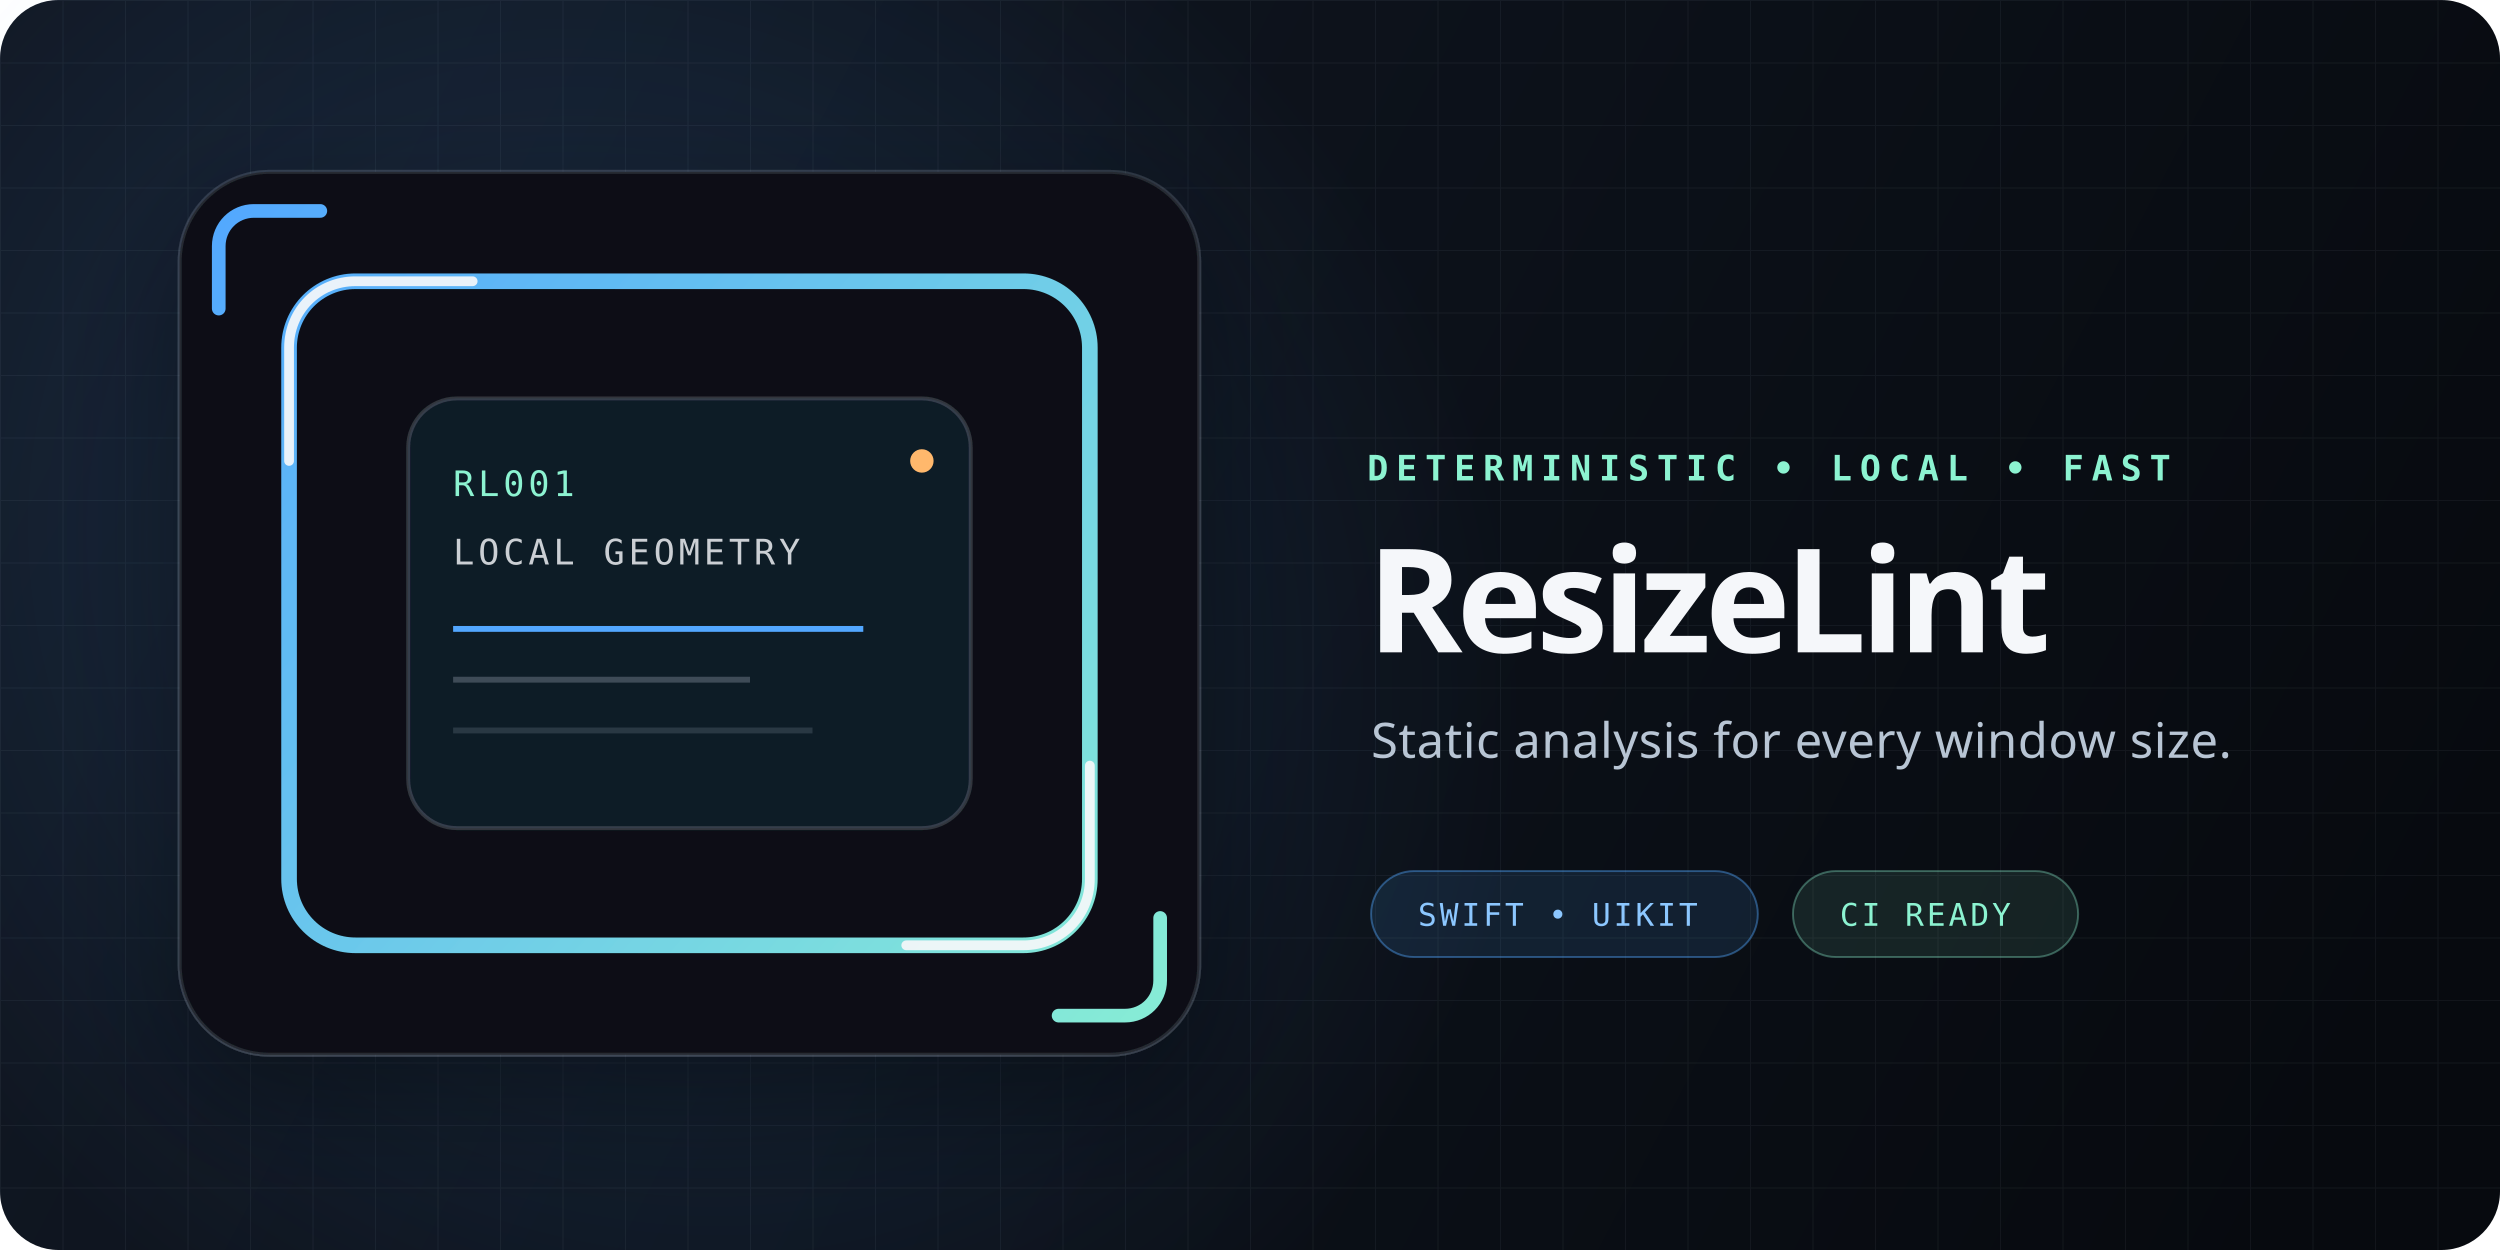
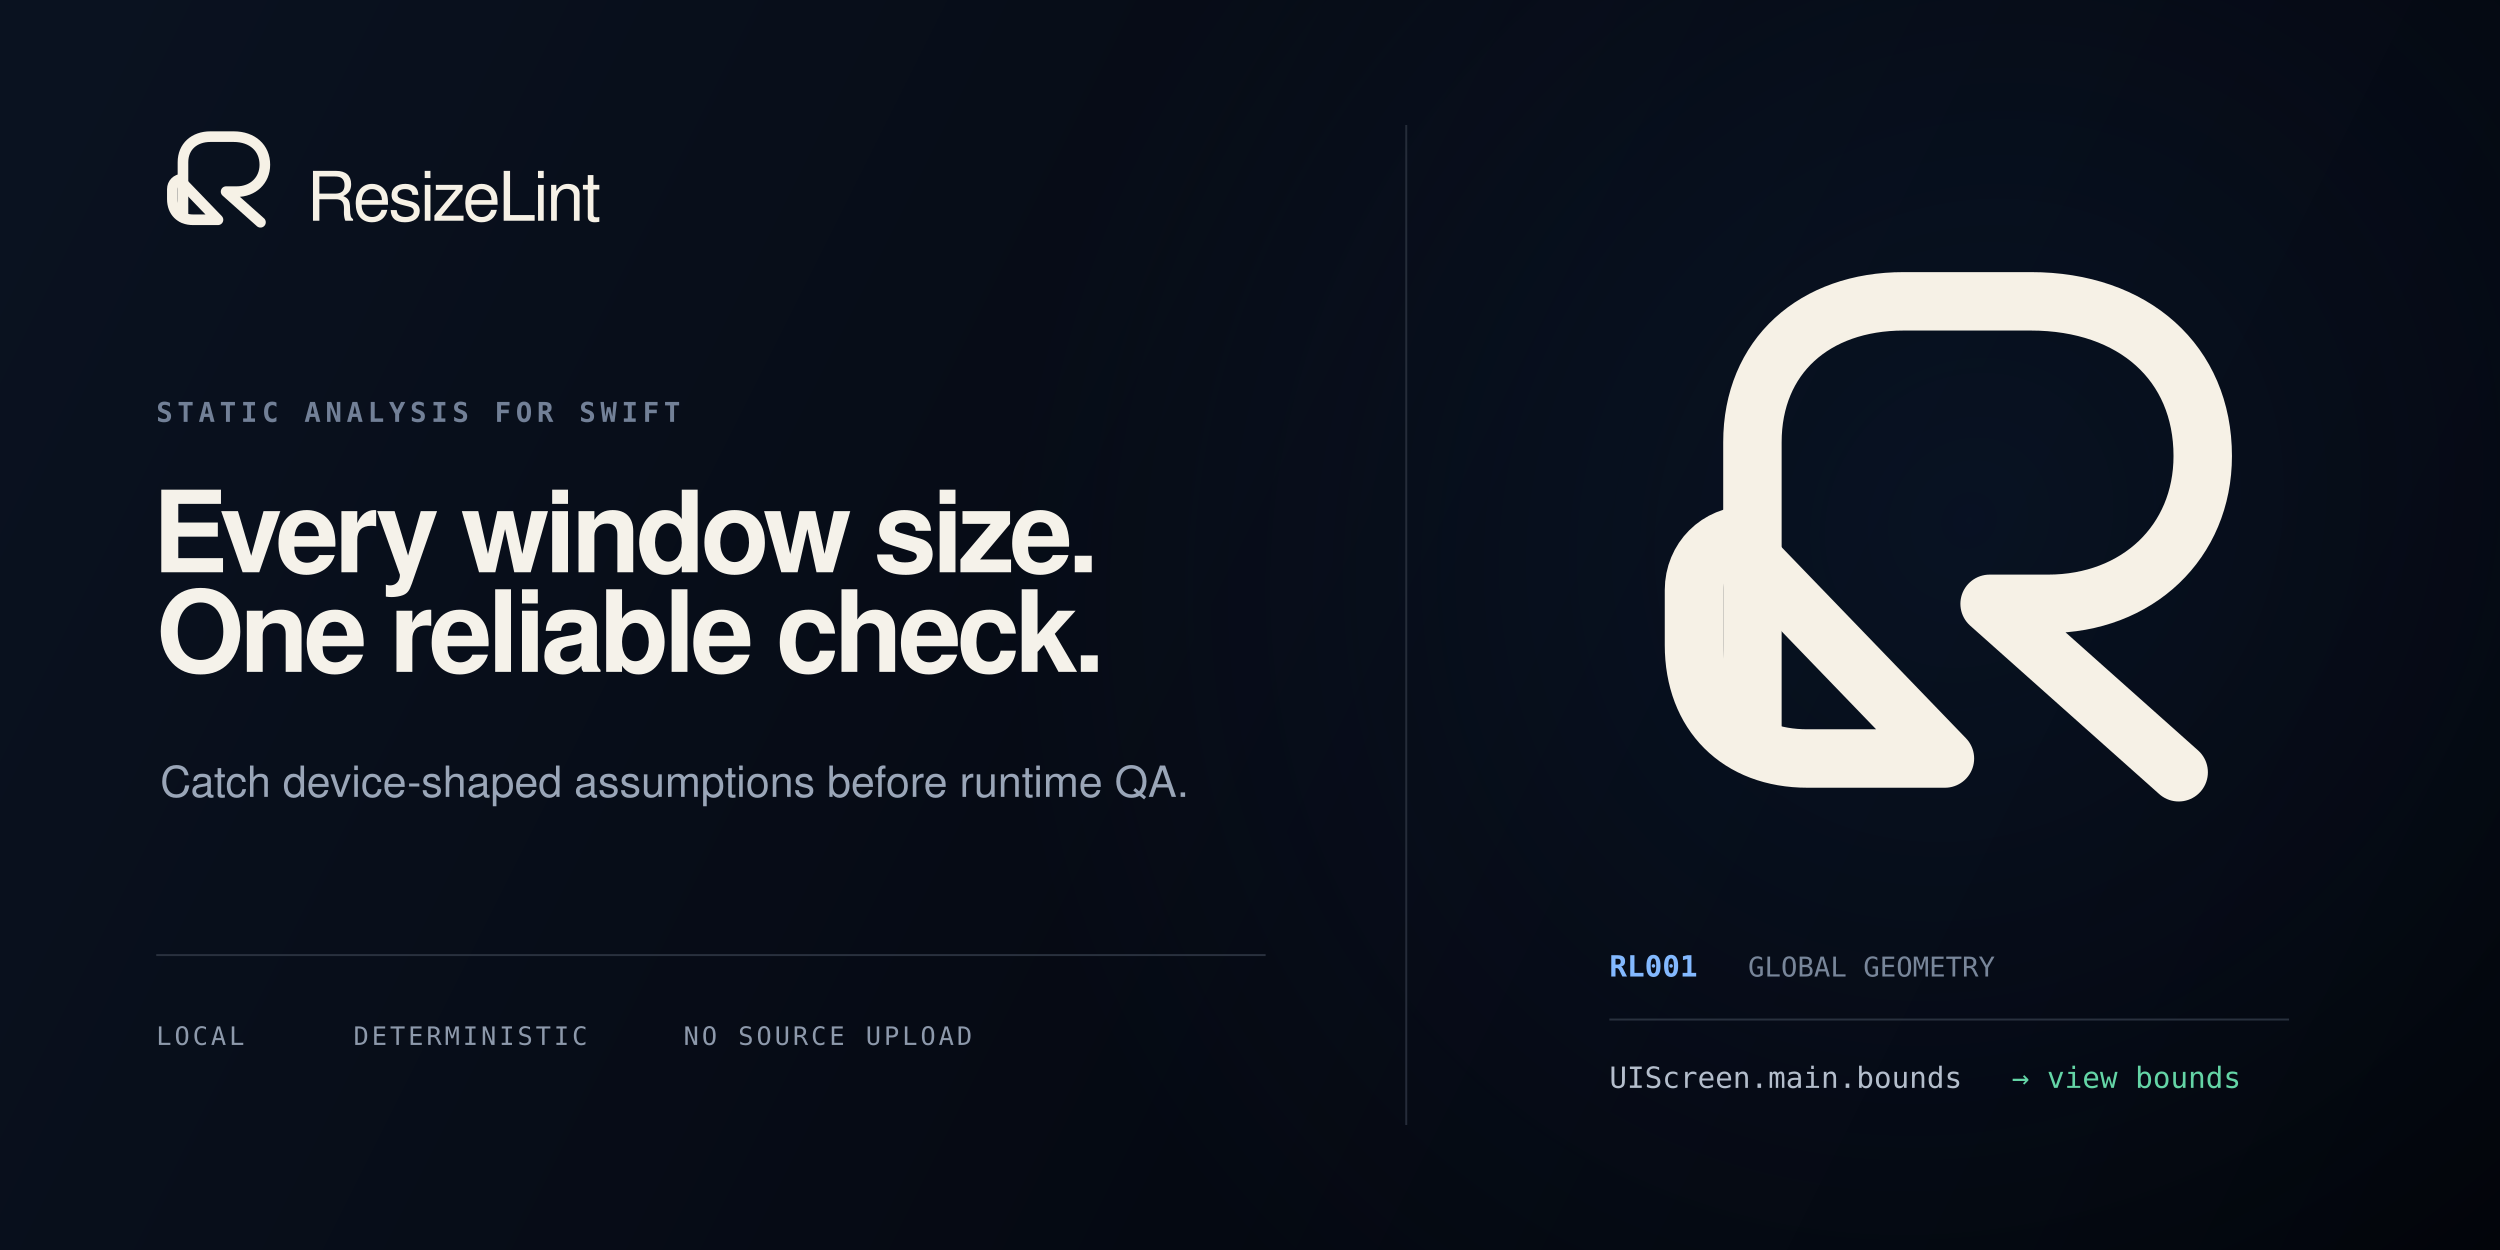
<svg xmlns="http://www.w3.org/2000/svg" width="1280" height="640" viewBox="0 0 1280 640" role="img" aria-labelledby="title description">
  <defs>
-     <linearGradient id="background" x1="80" y1="40" x2="1180" y2="620" gradientUnits="userSpaceOnUse">
-       <stop offset="0" stop-color="#111824" />
-       <stop offset="1" stop-color="#070A0F" />
+     <linearGradient id="background" x1="40" y1="20" x2="1240" y2="620" gradientUnits="userSpaceOnUse">
+       <stop stop-color="#0A1220" />
+       <stop offset=".58" stop-color="#050912" />
+       <stop offset="1" stop-color="#020409" />
    </linearGradient>
-     <linearGradient id="signal" x1="112" y1="92" x2="646" y2="560" gradientUnits="userSpaceOnUse">
-       <stop offset="0" stop-color="#52A7FF" />
-       <stop offset="1" stop-color="#8CF3D1" />
-     </linearGradient>
-     <radialGradient id="glow" cx="0" cy="0" r="1" gradientTransform="translate(326 306) rotate(42) scale(480 420)" gradientUnits="userSpaceOnUse">
-       <stop stop-color="#52A7FF" stop-opacity=".18" />
-       <stop offset="1" stop-color="#52A7FF" stop-opacity="0" />
+     <radialGradient id="halo" cx="0" cy="0" r="1" gradientTransform="translate(1008 266) rotate(128) scale(530 480)" gradientUnits="userSpaceOnUse">
+       <stop stop-color="#183968" stop-opacity=".22" />
+       <stop offset="1" stop-color="#183968" stop-opacity="0" />
    </radialGradient>
-     <pattern id="grid" width="32" height="32" patternUnits="userSpaceOnUse">
-       <path d="M32 0H0V32" fill="none" stroke="#D8E4F2" stroke-opacity=".055" />
-     </pattern>
-     <filter id="shadow" x="-20%" y="-20%" width="140%" height="140%">
-       <feDropShadow dx="0" dy="24" stdDeviation="30" flood-color="#000" flood-opacity=".35" />
-     </filter>
  </defs>
-   <rect width="1280" height="640" rx="30" fill="url(#background)" />
-   <rect width="1280" height="640" rx="30" fill="url(#grid)" />
-   <rect width="820" height="640" fill="url(#glow)" />
-   <g filter="url(#shadow)">
-     <rect x="92" y="88" width="522" height="452" rx="46" fill="#0C1017" stroke="#D8E4F2" stroke-opacity=".13" stroke-width="2" />
-     <rect x="148" y="144" width="410" height="340" rx="34" fill="none" stroke="url(#signal)" stroke-width="8" />
-     <rect x="209" y="204" width="288" height="220" rx="25" fill="#101A27" stroke="#D8E4F2" stroke-opacity=".18" stroke-width="2" />
+   <rect width="1280" height="640" fill="url(#background)" />
+   <rect width="1280" height="640" fill="url(#halo)" />
+   <path d="M720 64v512" stroke="#252C39" />
+   <g transform="translate(78 61) scale(.32)" fill="none" stroke="#F6F1E6" stroke-linecap="round" stroke-linejoin="round" stroke-width="17">
+     <path d="M49 157V69c0-25 18-41 44-41h37c30 0 50 18 50 45 0 25-19 43-45 43h-17l55 49" />
+     <path d="M50 104l55 57H65c-20 0-33-13-33-33v-16c0-9 7-16 16-16" />
  </g>
-   <g fill="none" stroke-linecap="round">
-     <path d="M112 158v-32c0-10 8-18 18-18h34M542 520h34c10 0 18-8 18-18v-32" stroke="url(#signal)" stroke-width="7" />
-     <path d="M148 236v-58c0-19 15-34 34-34h60M558 392v58c0 19-15 34-34 34h-60" stroke="#F5F7FA" stroke-opacity=".92" stroke-width="5" />
+   <text x="157" y="113" fill="#F6F1E6" font-family="Avenir Next, Avenir, Helvetica Neue, Helvetica, Arial, sans-serif" font-size="35" font-weight="500" letter-spacing="-1.2">ResizeLint</text>
+   <text x="80" y="216" fill="#728097" font-family="ui-monospace, SFMono-Regular, Menlo, Monaco, Consolas, monospace" font-size="14" font-weight="700" letter-spacing="2.4">STATIC ANALYSIS FOR SWIFT</text>
+   <text x="78" y="293" fill="#F5F2EA" font-family="Avenir Next, Avenir, Helvetica Neue, Helvetica, Arial, sans-serif" font-size="58" font-weight="600" letter-spacing="-2.4">Every window size.</text>
+   <text x="80" y="344" fill="#F5F2EA" font-family="Avenir Next, Avenir, Helvetica Neue, Helvetica, Arial, sans-serif" font-size="58" font-weight="600" letter-spacing="-2.4">One reliable check.</text>
+   <text x="82" y="408" fill="#9AA6B8" font-family="Avenir Next, Avenir, Helvetica Neue, Helvetica, Arial, sans-serif" font-size="22">Catch device-shaped assumptions before runtime QA.</text>
+   <path d="M80 489h568" stroke="#29313E" />
+   <g font-family="ui-monospace, SFMono-Regular, Menlo, Monaco, Consolas, monospace" font-size="13" letter-spacing="1.5">
+     <text x="80" y="535" fill="#8D99AB">LOCAL</text>
+     <text x="181" y="535" fill="#8D99AB">DETERMINISTIC</text>
+     <text x="350" y="535" fill="#8D99AB">NO SOURCE UPLOAD</text>
  </g>
-   <g font-family="Red Hat Mono, monospace" font-size="18" letter-spacing="2">
-     <text x="232" y="254" fill="#8CF3D1">RL001</text>
-     <text x="232" y="289" fill="#F5F7FA" opacity=".82">LOCAL GEOMETRY</text>
-     <path d="M232 322h210" stroke="#52A7FF" stroke-width="3" />
-     <path d="M232 348h152" stroke="#D8E4F2" stroke-opacity=".24" stroke-width="3" />
-     <path d="M232 374h184" stroke="#D8E4F2" stroke-opacity=".14" stroke-width="3" />
-     <circle cx="472" cy="236" r="6" fill="#FFB86C" />
+   <g transform="translate(811 105) scale(1.76)" fill="none" stroke="#F6F1E6" stroke-linecap="round" stroke-linejoin="round" stroke-width="17">
+     <path d="M49 157V69c0-25 18-41 44-41h37c30 0 50 18 50 45 0 25-19 43-45 43h-17l55 49" />
+     <path d="M50 104l55 57H65c-20 0-33-13-33-33v-16c0-9 7-16 16-16" />
  </g>
-   <g transform="translate(700 0)">
-     <text x="0" y="246" fill="#8CF3D1" font-family="Red Hat Mono, monospace" font-size="18" font-weight="700" letter-spacing="4">DETERMINISTIC • LOCAL • FAST</text>
-     <text x="0" y="334" fill="#F5F7FA" font-family="Instrument Sans, sans-serif" font-size="74" font-weight="700" letter-spacing="-3">ResizeLint</text>
-     <text x="2" y="388" fill="#B8C5D4" font-family="Instrument Sans, sans-serif" font-size="25" letter-spacing=".3">Static analysis for every window size.</text>
-     <g transform="translate(2 446)" font-family="Red Hat Mono, monospace" font-size="16" letter-spacing="1.5">
-       <rect width="198" height="44" rx="22" fill="#52A7FF" fill-opacity=".12" stroke="#52A7FF" stroke-opacity=".42" />
-       <text x="24" y="28" fill="#8CC7FF">SWIFT • UIKIT</text>
-       <rect x="216" width="146" height="44" rx="22" fill="#8CF3D1" fill-opacity=".10" stroke="#8CF3D1" stroke-opacity=".35" />
-       <text x="240" y="28" fill="#8CF3D1">CI READY</text>
-     </g>
+   <g font-family="ui-monospace, SFMono-Regular, Menlo, Monaco, Consolas, monospace">
+     <text x="824" y="500" fill="#83B9FF" font-size="15" font-weight="700">RL001</text>
+     <text x="895" y="500" fill="#78869A" font-size="14">GLOBAL GEOMETRY</text>
+     <path d="M824 522h348" stroke="#29313E" />
+     <text x="824" y="557" fill="#B4BECC" font-size="15">UIScreen.main.bounds</text>
+     <text x="1030" y="557" fill="#64D5A6" font-size="15">→ view bounds</text>
  </g>
</svg>
